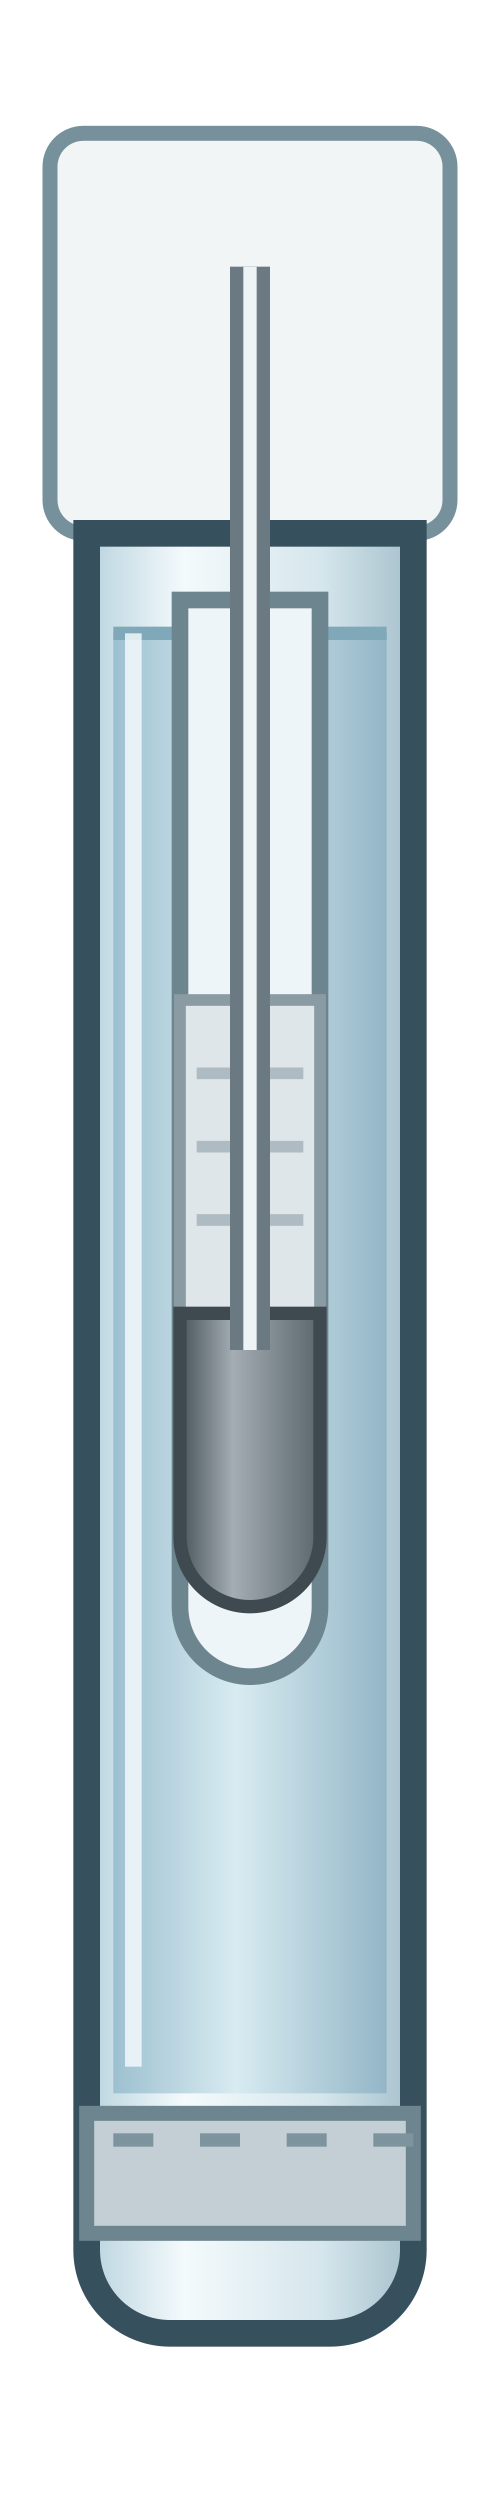
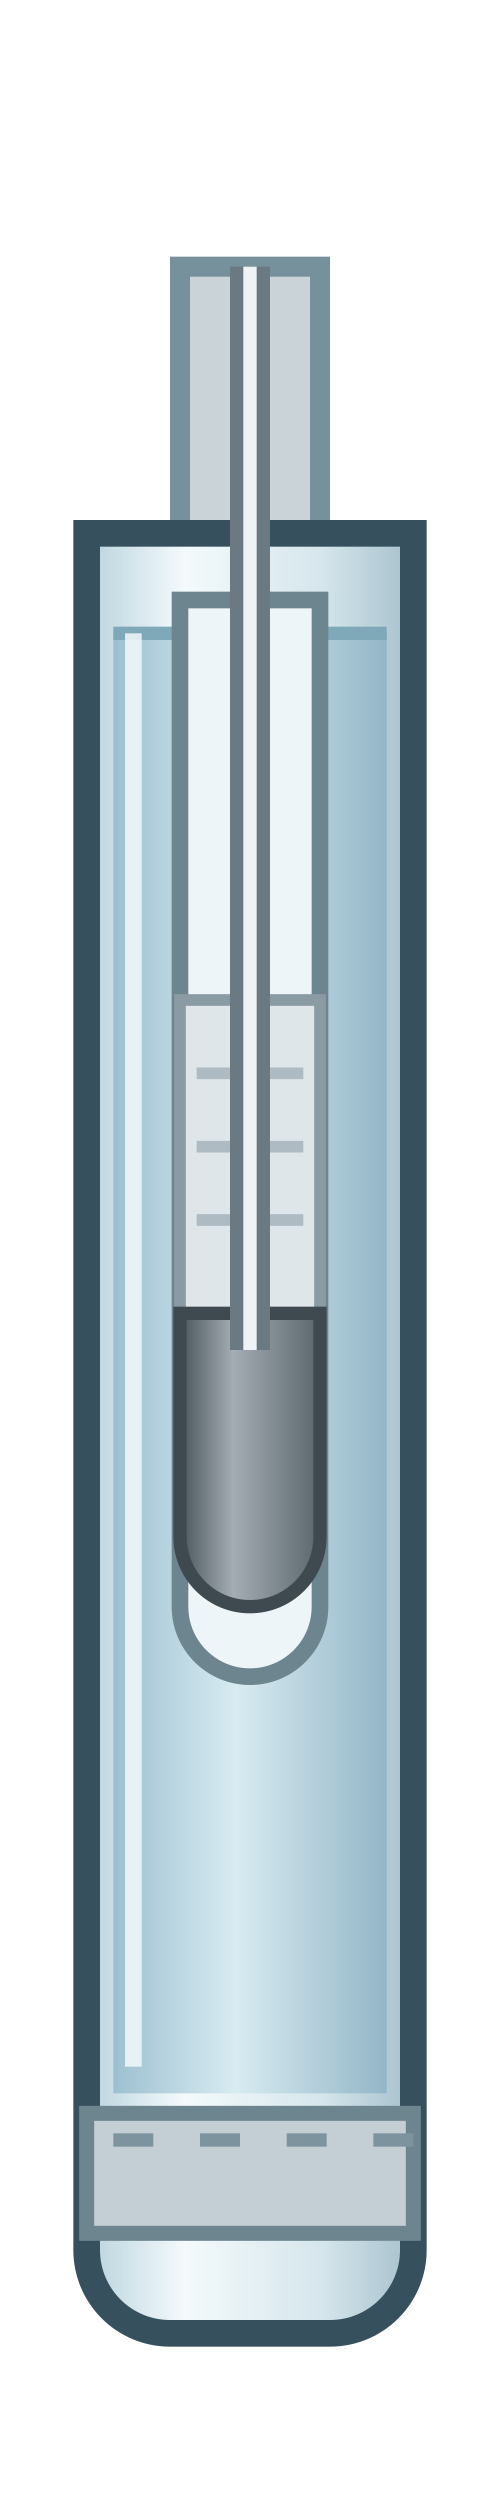
<svg xmlns="http://www.w3.org/2000/svg" width="30" height="150" viewBox="0 0 15 75">
  <defs>
    <linearGradient id="glass" x1="0" y1="0" x2="1" y2="0">
      <stop stop-color="#b9d3de" />
      <stop offset=".3" stop-color="#f4fafc" />
      <stop offset=".72" stop-color="#d5e6ec" />
      <stop offset="1" stop-color="#a6c0cc" />
    </linearGradient>
    <linearGradient id="kcl" x1="0" y1="0" x2="1" y2="0">
      <stop stop-color="#9dc0d0" />
      <stop offset=".45" stop-color="#d8ebf1" />
      <stop offset="1" stop-color="#93b6c7" />
    </linearGradient>
    <linearGradient id="mercury" x1="0" y1="0" x2="1" y2="0">
      <stop stop-color="#4a545b" />
      <stop offset=".38" stop-color="#a3adb3" />
      <stop offset="1" stop-color="#5b656c" />
    </linearGradient>
  </defs>
-   <rect x="1.5" y="4" width="12" height="12" rx="1" fill="#f1f5f5" stroke="#76919b" stroke-width=".45" />
+   <path d="M5.4 16V8h4.2v8" fill="#cad4d8" stroke="#76919b" stroke-width=".6" />
  <path d="M2.6 16h9.8v51.5a2.5 2.5 0 0 1-2.5 2.5H5.1a2.5 2.5 0 0 1-2.5-2.5z" fill="url(#glass)" stroke="#36515d" stroke-width=".8" />
  <path d="M3.4 19h8.2v43.8H3.4z" fill="url(#kcl)" />
  <path d="M3.4 19h8.2" stroke="#7fa8b8" stroke-width=".4" />
  <path d="M5.4 18h4.2v30.2a2.1 2.1 0 0 1-4.2 0z" fill="#eef5f8" stroke="#6d858f" stroke-width=".5" />
  <path d="M5.4 30h4.2v9.4H5.4z" fill="#dfe6e9" stroke="#8b9ba3" stroke-width=".35" />
  <path d="M5.9 32.2h3.2m-3.2 2.2h3.2m-3.2 2.2h3.2" stroke="#aebbc2" stroke-width=".35" />
  <path d="M5.4 39.4h4.2v6.7a2.1 2.1 0 0 1-4.2 0z" fill="url(#mercury)" stroke="#3f4950" stroke-width=".4" />
  <path d="M7.5 8v32.5" stroke="#6b7982" stroke-width="1.2" />
  <path d="M7.5 8v32.5" stroke="#eef3f5" stroke-width=".4" />
  <path d="M2.6 63.4h9.8v3.6H2.6z" fill="#c3cfd4" stroke="#6d858f" stroke-width=".45" />
  <path d="M3.4 64.2h1.2m1.4 0h1.2m1.4 0h1.2m1.4 0h1.2" stroke="#7d949e" stroke-width=".4" />
  <path d="M4 19v43" stroke="#f7fcfd" stroke-width=".5" stroke-opacity=".8" />
</svg>
